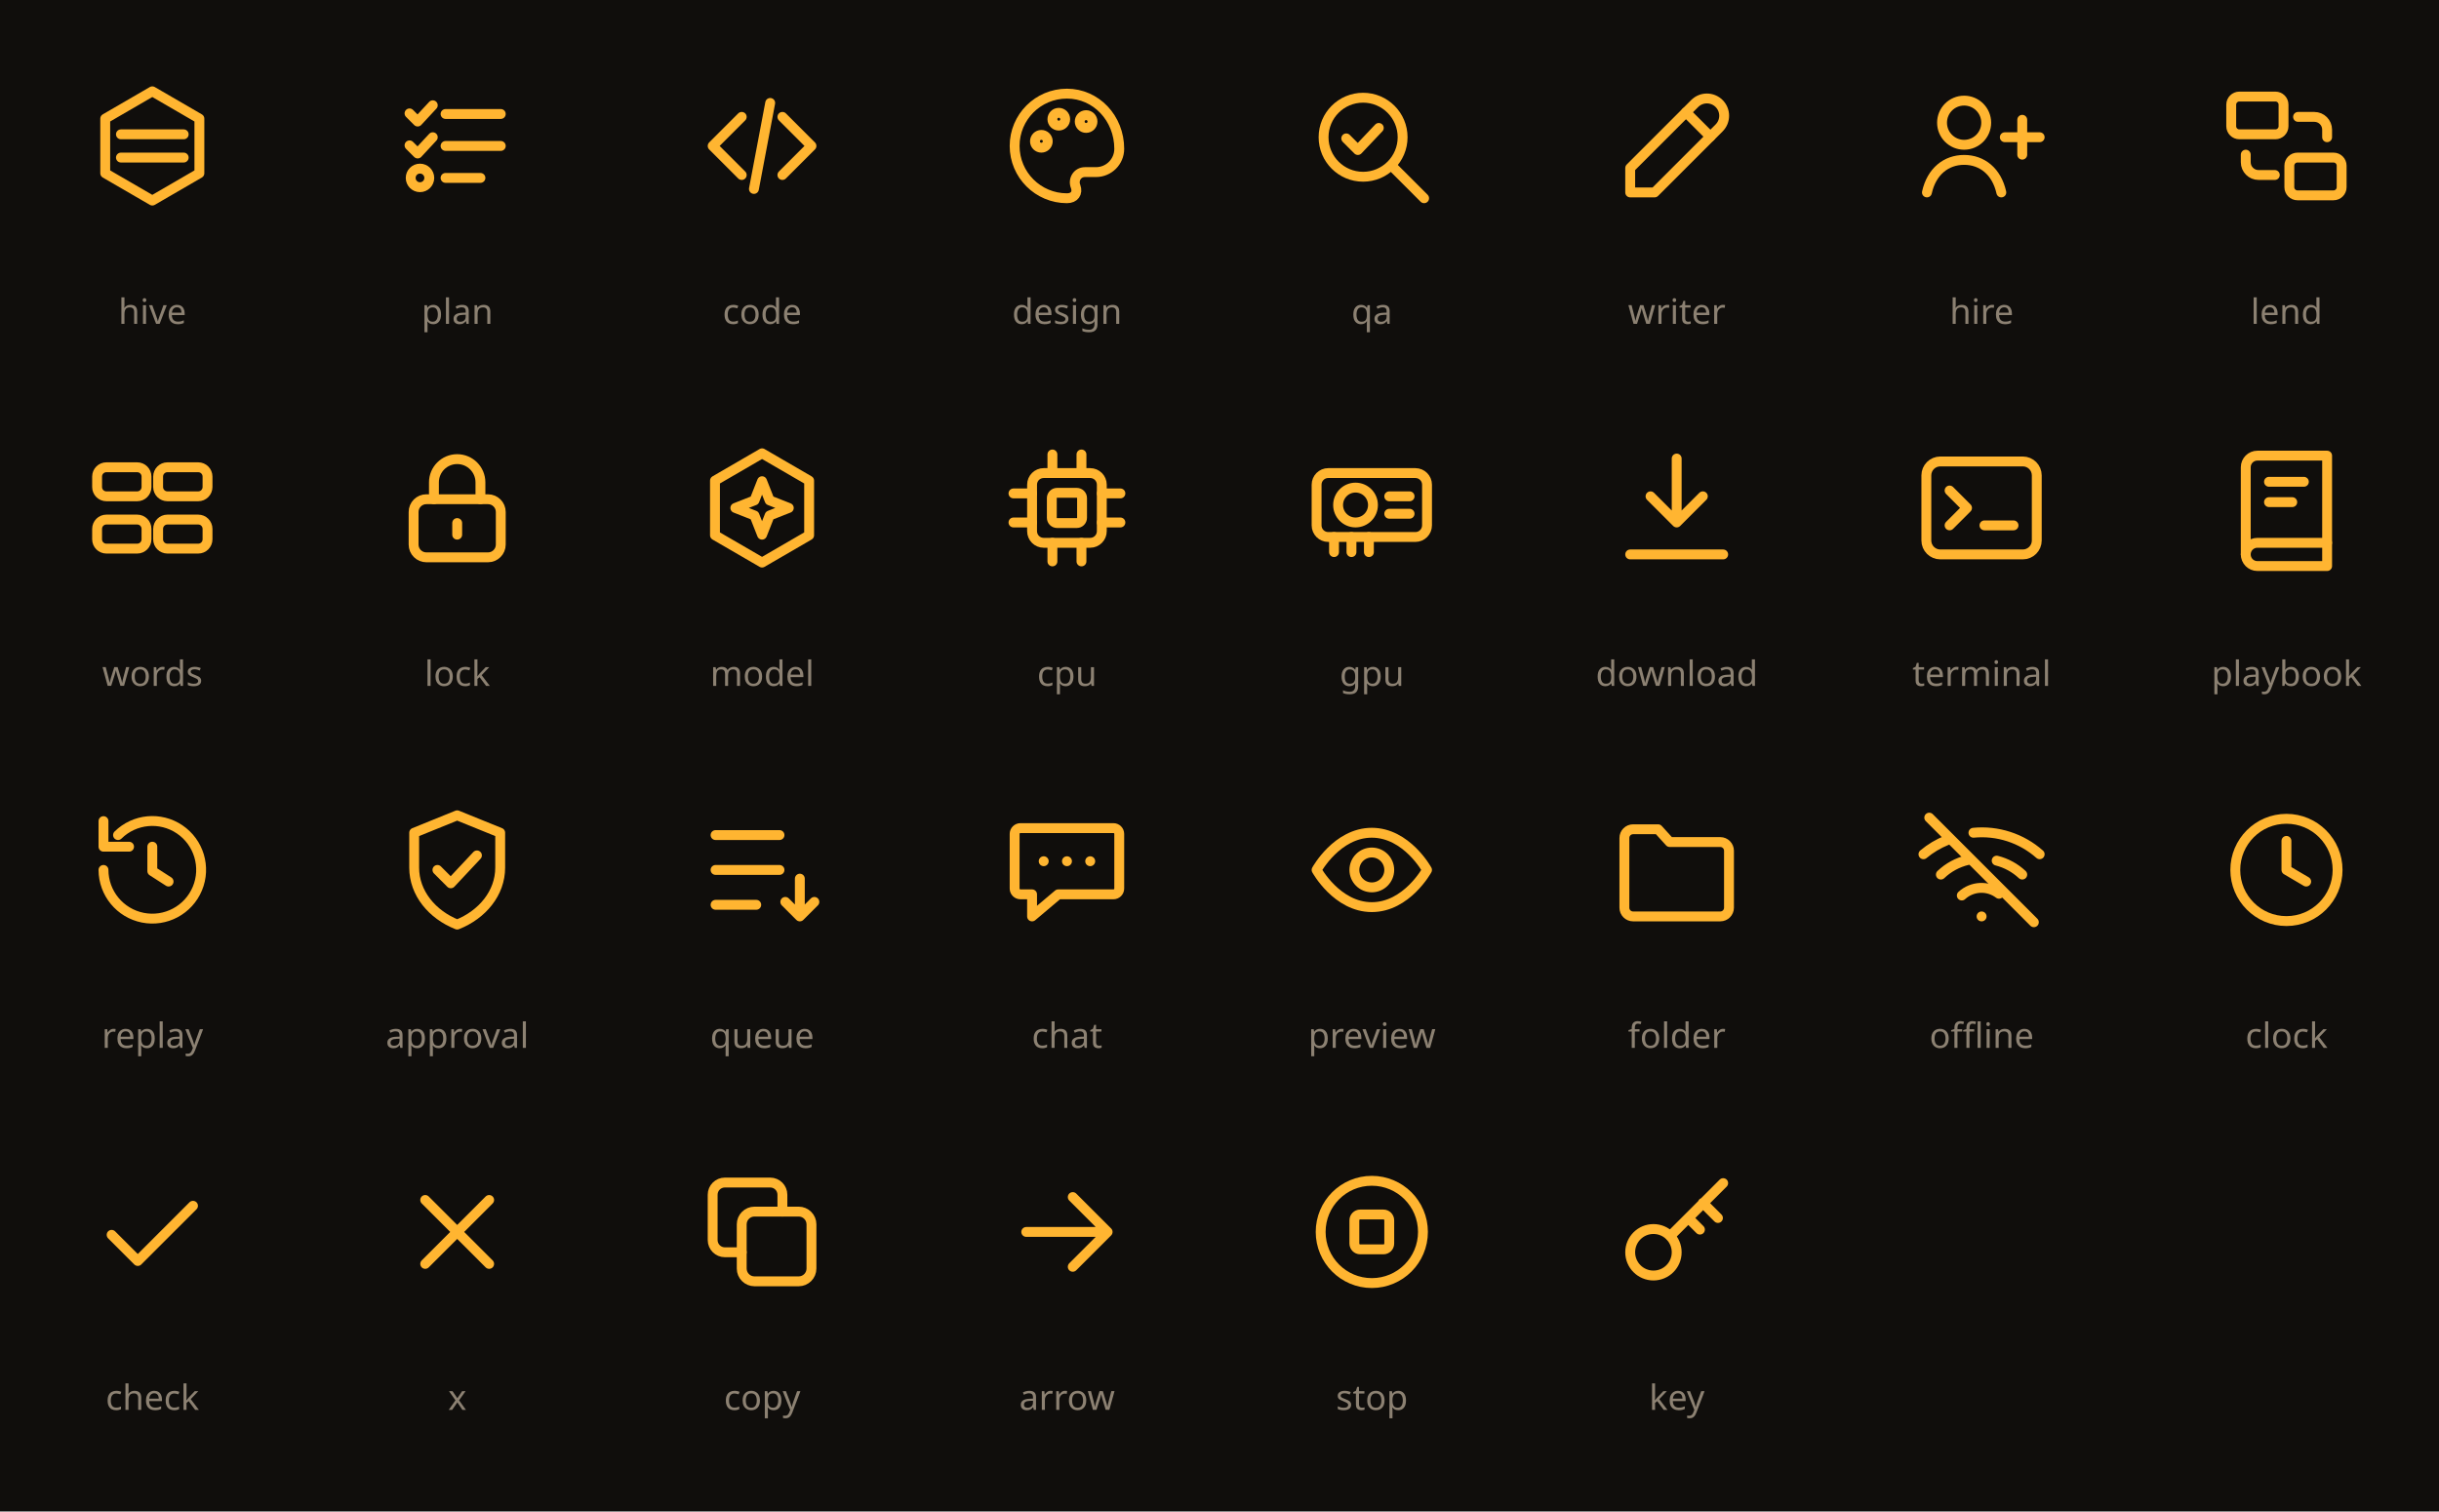
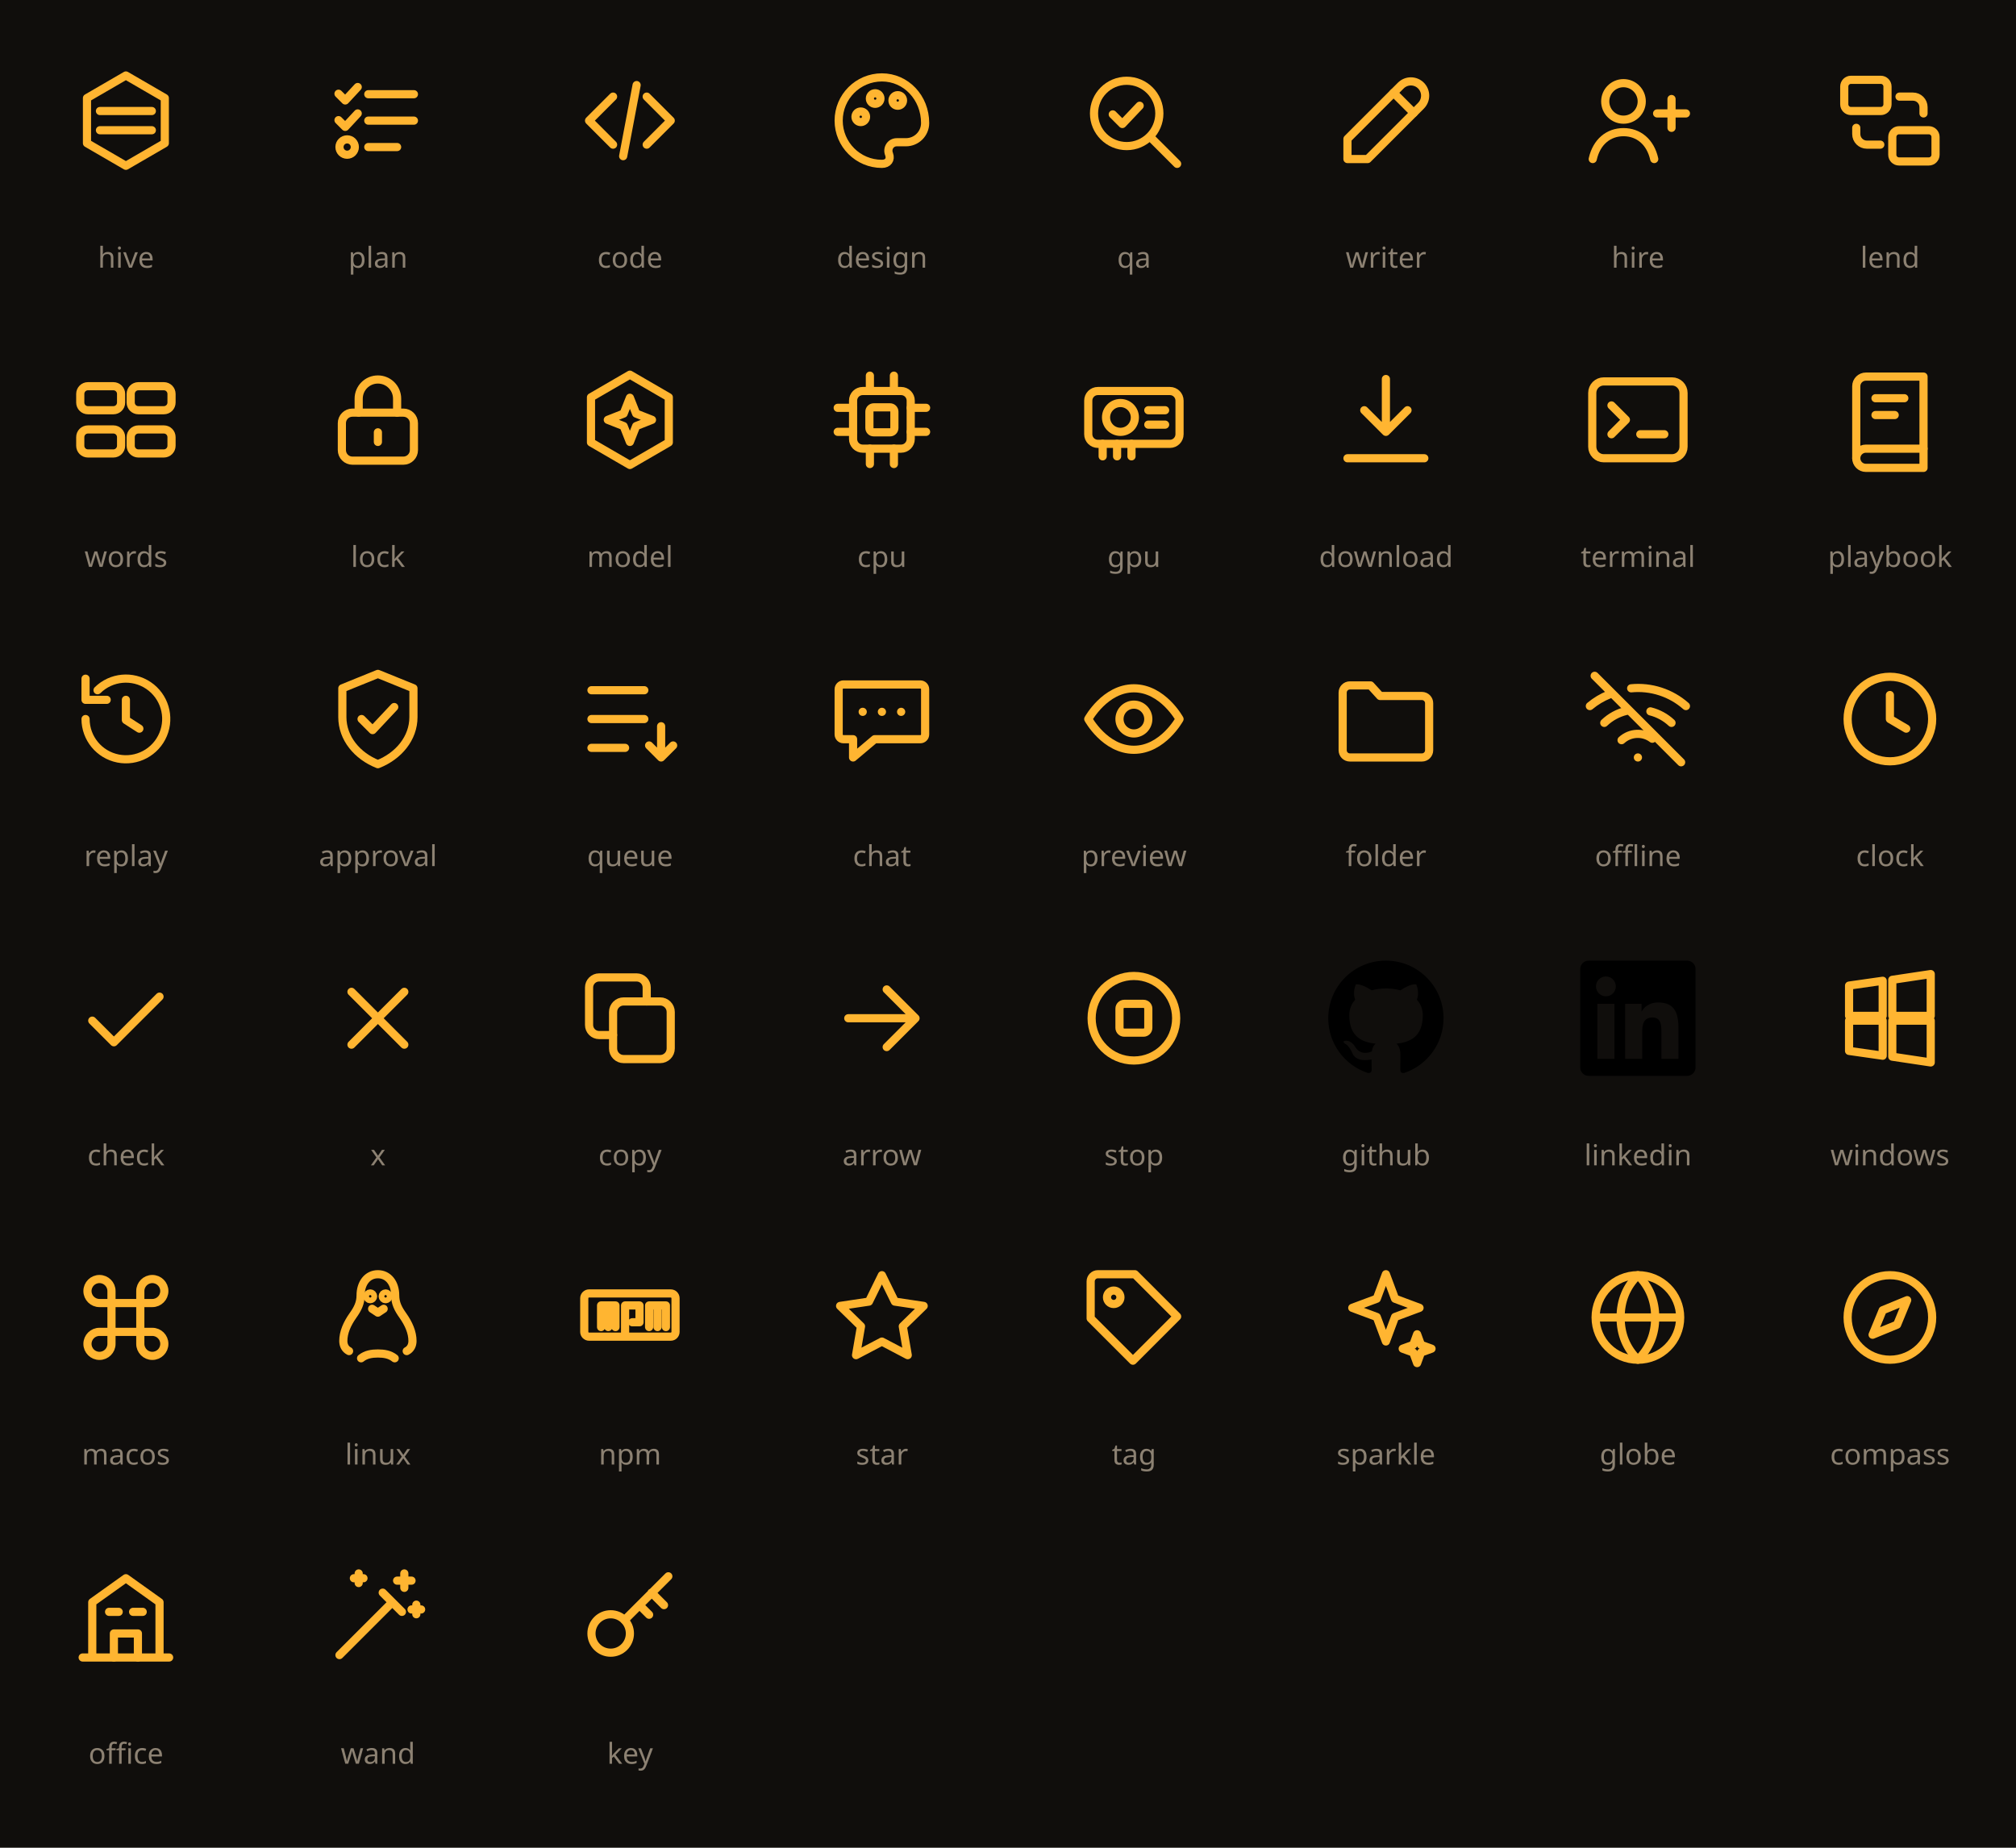
- <svg xmlns="http://www.w3.org/2000/svg" width="768" height="476" viewBox="0 0 768 476">
-   <rect width="768" height="476" fill="#100E0C" />
+ <svg xmlns="http://www.w3.org/2000/svg" width="768" height="704" viewBox="0 0 768 704">
+   <rect width="768" height="704" fill="#100E0C" />
  <g transform="translate(26 24) scale(1.83)" fill="none" stroke="#FFB531" stroke-width="1.7" stroke-linecap="round" stroke-linejoin="round">
    <path d="M12 2.6l8.1 4.7v9.4L12 21.4l-8.1-4.7V7.3z" />
    <path d="M6.6 10h10.8M6.6 14h10.8" />
  </g>
  <text x="48" y="102" fill="#8C8172" font-family="system-ui,sans-serif" font-size="11" text-anchor="middle">hive</text>
  <g transform="translate(122 24) scale(1.83)" fill="none" stroke="#FFB531" stroke-width="1.7" stroke-linecap="round" stroke-linejoin="round">
    <path d="M10 6.5h9.5M10 12h9.5M10 17.5h6" />
    <path d="M3.8 6.4l1.4 1.4 2.6-2.8M3.8 11.9l1.4 1.4 2.6-2.8" />
    <circle cx="5.6" cy="17.5" r="1.6" />
  </g>
  <text x="144" y="102" fill="#8C8172" font-family="system-ui,sans-serif" font-size="11" text-anchor="middle">plan</text>
  <g transform="translate(218 24) scale(1.83)" fill="none" stroke="#FFB531" stroke-width="1.7" stroke-linecap="round" stroke-linejoin="round">
    <path d="M8.5 7l-5 5 5 5M15.5 7l5 5-5 5M13.4 4.6l-2.8 14.8" />
  </g>
  <text x="240" y="102" fill="#8C8172" font-family="system-ui,sans-serif" font-size="11" text-anchor="middle">code</text>
  <g transform="translate(314 24) scale(1.83)" fill="none" stroke="#FFB531" stroke-width="1.7" stroke-linecap="round" stroke-linejoin="round">
    <path d="M12 3a9 9 0 1 0 0 18c1.3 0 1.9-.9 1.5-2-.5-1.2.3-2.5 1.6-2.5h1.9A4 4 0 0 0 21 12.5C21 7.2 17 3 12 3z" />
    <circle cx="7.6" cy="11.2" r="1.1" />
    <circle cx="10.6" cy="7.4" r="1.1" />
    <circle cx="15.3" cy="7.8" r="1.1" />
  </g>
  <text x="336" y="102" fill="#8C8172" font-family="system-ui,sans-serif" font-size="11" text-anchor="middle">design</text>
  <g transform="translate(410 24) scale(1.83)" fill="none" stroke="#FFB531" stroke-width="1.7" stroke-linecap="round" stroke-linejoin="round">
    <circle cx="10.5" cy="10.5" r="6.8" />
    <path d="M15.5 15.5L21 21" />
    <path d="M7.6 10.7l2 2 3.6-3.8" />
  </g>
  <text x="432" y="102" fill="#8C8172" font-family="system-ui,sans-serif" font-size="11" text-anchor="middle">qa</text>
  <g transform="translate(506 24) scale(1.83)" fill="none" stroke="#FFB531" stroke-width="1.7" stroke-linecap="round" stroke-linejoin="round">
    <path d="M4 20h4.2L19.3 8.9a2.9 2.9 0 0 0-4.2-4.2L4 15.8z" />
    <path d="M13.6 6.2l4.2 4.2" />
  </g>
  <text x="528" y="102" fill="#8C8172" font-family="system-ui,sans-serif" font-size="11" text-anchor="middle">writer</text>
  <g transform="translate(602 24) scale(1.83)" fill="none" stroke="#FFB531" stroke-width="1.7" stroke-linecap="round" stroke-linejoin="round">
    <circle cx="9" cy="8" r="3.8" />
    <path d="M2.6 20c.8-3.6 3.3-5.6 6.4-5.6s5.6 2 6.4 5.6" />
    <path d="M19 7.5v6M16 10.5h6" />
  </g>
  <text x="624" y="102" fill="#8C8172" font-family="system-ui,sans-serif" font-size="11" text-anchor="middle">hire</text>
  <g transform="translate(698 24) scale(1.83)" fill="none" stroke="#FFB531" stroke-width="1.7" stroke-linecap="round" stroke-linejoin="round">
    <rect x="2.5" y="3.5" width="9" height="6.5" rx="1.4" />
    <rect x="12.5" y="14" width="9" height="6.5" rx="1.4" />
    <path d="M5 13.5v1.3a2.2 2.2 0 0 0 2.2 2.2H10M19 10.5V9.2A2.2 2.2 0 0 0 16.8 7H14" />
  </g>
  <text x="720" y="102" fill="#8C8172" font-family="system-ui,sans-serif" font-size="11" text-anchor="middle">lend</text>
  <g transform="translate(26 138) scale(1.83)" fill="none" stroke="#FFB531" stroke-width="1.7" stroke-linecap="round" stroke-linejoin="round">
    <rect x="2.5" y="5" width="8.5" height="5" rx="1.6" />
    <rect x="13" y="5" width="8.5" height="5" rx="1.6" />
    <rect x="2.5" y="14" width="8.5" height="5" rx="1.6" />
    <rect x="13" y="14" width="8.5" height="5" rx="1.6" />
  </g>
  <text x="48" y="216" fill="#8C8172" font-family="system-ui,sans-serif" font-size="11" text-anchor="middle">words</text>
  <g transform="translate(122 138) scale(1.83)" fill="none" stroke="#FFB531" stroke-width="1.7" stroke-linecap="round" stroke-linejoin="round">
    <rect x="4.5" y="10.5" width="15" height="10" rx="2.2" />
    <path d="M8 10.5V7.6a4 4 0 0 1 8 0v2.9" />
    <path d="M12 14.6v2" />
  </g>
  <text x="144" y="216" fill="#8C8172" font-family="system-ui,sans-serif" font-size="11" text-anchor="middle">lock</text>
  <g transform="translate(218 138) scale(1.83)" fill="none" stroke="#FFB531" stroke-width="1.7" stroke-linecap="round" stroke-linejoin="round">
    <path d="M12 2.6l8.1 4.7v9.4L12 21.4l-8.1-4.7V7.3z" />
    <path d="M12 7.4l1.3 3.3 3.3 1.3-3.3 1.3-1.3 3.3-1.3-3.3L7.4 12l3.3-1.3z" />
  </g>
  <text x="240" y="216" fill="#8C8172" font-family="system-ui,sans-serif" font-size="11" text-anchor="middle">model</text>
  <g transform="translate(314 138) scale(1.83)" fill="none" stroke="#FFB531" stroke-width="1.7" stroke-linecap="round" stroke-linejoin="round">
    <rect x="6" y="6" width="12" height="12" rx="2" />
    <rect x="9.4" y="9.4" width="5.2" height="5.2" rx=".9" />
    <path d="M9.5 2.8v3.2M14.5 2.8v3.2M9.5 18v3.2M14.5 18v3.2M2.8 9.5H6M2.8 14.5H6M18 9.5h3.2M18 14.5h3.2" />
  </g>
  <text x="336" y="216" fill="#8C8172" font-family="system-ui,sans-serif" font-size="11" text-anchor="middle">cpu</text>
  <g transform="translate(410 138) scale(1.83)" fill="none" stroke="#FFB531" stroke-width="1.7" stroke-linecap="round" stroke-linejoin="round">
    <rect x="2.5" y="6" width="19" height="11" rx="2" />
    <circle cx="9.2" cy="11.5" r="3" />
    <path d="M15 10h3.5M15 13h3.5M5.5 17v2.6M8.5 17v2.6M11.5 17v2.6" />
  </g>
  <text x="432" y="216" fill="#8C8172" font-family="system-ui,sans-serif" font-size="11" text-anchor="middle">gpu</text>
  <g transform="translate(506 138) scale(1.83)" fill="none" stroke="#FFB531" stroke-width="1.7" stroke-linecap="round" stroke-linejoin="round">
    <path d="M12 3.5v11M7.5 10l4.5 4.5 4.5-4.5M4 20h16" />
  </g>
  <text x="528" y="216" fill="#8C8172" font-family="system-ui,sans-serif" font-size="11" text-anchor="middle">download</text>
  <g transform="translate(602 138) scale(1.83)" fill="none" stroke="#FFB531" stroke-width="1.7" stroke-linecap="round" stroke-linejoin="round">
    <rect x="2.5" y="4" width="19" height="16" rx="2.4" />
    <path d="M6.5 9l3 3-3 3M12.5 15h5" />
  </g>
  <text x="624" y="216" fill="#8C8172" font-family="system-ui,sans-serif" font-size="11" text-anchor="middle">terminal</text>
  <g transform="translate(698 138) scale(1.83)" fill="none" stroke="#FFB531" stroke-width="1.7" stroke-linecap="round" stroke-linejoin="round">
    <path d="M5 5a2 2 0 0 1 2-2h12v15H7a2 2 0 0 0-2 2z" />
    <path d="M5 20a2 2 0 0 0 2 2h12v-4" />
    <path d="M9 7.5h6M9 11h4" />
  </g>
  <text x="720" y="216" fill="#8C8172" font-family="system-ui,sans-serif" font-size="11" text-anchor="middle">playbook</text>
  <g transform="translate(26 252) scale(1.83)" fill="none" stroke="#FFB531" stroke-width="1.7" stroke-linecap="round" stroke-linejoin="round">
    <path d="M3.6 12a8.4 8.4 0 1 0 2.5-6" />
    <path d="M3.6 3.6V8H8" />
    <path d="M12 8v4.2l2.8 1.8" />
  </g>
  <text x="48" y="330" fill="#8C8172" font-family="system-ui,sans-serif" font-size="11" text-anchor="middle">replay</text>
  <g transform="translate(122 252) scale(1.83)" fill="none" stroke="#FFB531" stroke-width="1.7" stroke-linecap="round" stroke-linejoin="round">
    <path d="M12 2.6l7.4 3v6c0 4.4-3.1 8.1-7.4 9.8-4.3-1.7-7.4-5.4-7.4-9.8v-6z" />
    <path d="M8.6 12l2.3 2.3 4.5-4.8" />
  </g>
  <text x="144" y="330" fill="#8C8172" font-family="system-ui,sans-serif" font-size="11" text-anchor="middle">approval</text>
  <g transform="translate(218 252) scale(1.83)" fill="none" stroke="#FFB531" stroke-width="1.7" stroke-linecap="round" stroke-linejoin="round">
    <path d="M4 6h11M4 12h11M4 18h7" />
    <path d="M18.5 13.5v6.5M16 17.5l2.5 2.5 2.5-2.5" />
  </g>
  <text x="240" y="330" fill="#8C8172" font-family="system-ui,sans-serif" font-size="11" text-anchor="middle">queue</text>
  <g transform="translate(314 252) scale(1.83)" fill="none" stroke="#FFB531" stroke-width="1.7" stroke-linecap="round" stroke-linejoin="round">
    <path d="M4 4.8h16a1 1 0 0 1 1 1v9.4a1 1 0 0 1-1 1H10.5L6 20v-3.8H4a1 1 0 0 1-1-1V5.8a1 1 0 0 1 1-1z" />
    <path d="M8 10.5h.01M12 10.5h.01M16 10.5h.01" />
  </g>
  <text x="336" y="330" fill="#8C8172" font-family="system-ui,sans-serif" font-size="11" text-anchor="middle">chat</text>
  <g transform="translate(410 252) scale(1.83)" fill="none" stroke="#FFB531" stroke-width="1.7" stroke-linecap="round" stroke-linejoin="round">
    <path d="M2.5 12S6 5.6 12 5.6 21.5 12 21.5 12 18 18.4 12 18.4 2.5 12 2.5 12z" />
    <circle cx="12" cy="12" r="3" />
  </g>
  <text x="432" y="330" fill="#8C8172" font-family="system-ui,sans-serif" font-size="11" text-anchor="middle">preview</text>
  <g transform="translate(506 252) scale(1.83)" fill="none" stroke="#FFB531" stroke-width="1.7" stroke-linecap="round" stroke-linejoin="round">
    <path d="M3 6.5A1.5 1.5 0 0 1 4.5 5h4.3l2 2.2h8.7A1.5 1.5 0 0 1 21 8.7v9.8a1.5 1.5 0 0 1-1.5 1.5h-15A1.5 1.5 0 0 1 3 18.5z" />
  </g>
  <text x="528" y="330" fill="#8C8172" font-family="system-ui,sans-serif" font-size="11" text-anchor="middle">folder</text>
  <g transform="translate(602 252) scale(1.83)" fill="none" stroke="#FFB531" stroke-width="1.7" stroke-linecap="round" stroke-linejoin="round">
    <path d="M3 3l18 18" />
    <path d="M8.6 16.4a5 5 0 0 1 6.4-.3M5 12.8a10 10 0 0 1 4.6-2.5M14.6 10.4A10 10 0 0 1 19 12.8M2 9.3a15 15 0 0 1 4-2.4M10.6 5.6A15 15 0 0 1 22 9.3" />
    <path d="M12 20h.01" />
  </g>
  <text x="624" y="330" fill="#8C8172" font-family="system-ui,sans-serif" font-size="11" text-anchor="middle">offline</text>
  <g transform="translate(698 252) scale(1.83)" fill="none" stroke="#FFB531" stroke-width="1.7" stroke-linecap="round" stroke-linejoin="round">
    <circle cx="12" cy="12" r="8.8" />
    <path d="M12 7v5l3.4 2" />
  </g>
  <text x="720" y="330" fill="#8C8172" font-family="system-ui,sans-serif" font-size="11" text-anchor="middle">clock</text>
  <g transform="translate(26 366) scale(1.83)" fill="none" stroke="#FFB531" stroke-width="1.7" stroke-linecap="round" stroke-linejoin="round">
    <path d="M5 12.5l4.5 4.5L19 7.5" />
  </g>
  <text x="48" y="444" fill="#8C8172" font-family="system-ui,sans-serif" font-size="11" text-anchor="middle">check</text>
  <g transform="translate(122 366) scale(1.83)" fill="none" stroke="#FFB531" stroke-width="1.7" stroke-linecap="round" stroke-linejoin="round">
    <path d="M6.5 6.5l11 11M17.5 6.5l-11 11" />
  </g>
  <text x="144" y="444" fill="#8C8172" font-family="system-ui,sans-serif" font-size="11" text-anchor="middle">x</text>
  <g transform="translate(218 366) scale(1.83)" fill="none" stroke="#FFB531" stroke-width="1.7" stroke-linecap="round" stroke-linejoin="round">
    <rect x="8.5" y="8.5" width="12" height="12" rx="2.2" />
    <path d="M15.5 8.5V5.6a2.1 2.1 0 0 0-2.1-2.1H5.6a2.1 2.1 0 0 0-2.1 2.1v7.8a2.1 2.1 0 0 0 2.1 2.1h2.9" />
  </g>
  <text x="240" y="444" fill="#8C8172" font-family="system-ui,sans-serif" font-size="11" text-anchor="middle">copy</text>
  <g transform="translate(314 366) scale(1.83)" fill="none" stroke="#FFB531" stroke-width="1.7" stroke-linecap="round" stroke-linejoin="round">
    <path d="M5 12h14M13 6l6 6-6 6" />
  </g>
  <text x="336" y="444" fill="#8C8172" font-family="system-ui,sans-serif" font-size="11" text-anchor="middle">arrow</text>
  <g transform="translate(410 366) scale(1.83)" fill="none" stroke="#FFB531" stroke-width="1.7" stroke-linecap="round" stroke-linejoin="round">
    <circle cx="12" cy="12" r="8.8" />
    <rect x="9" y="9" width="6" height="6" rx="1" />
  </g>
  <text x="432" y="444" fill="#8C8172" font-family="system-ui,sans-serif" font-size="11" text-anchor="middle">stop</text>
  <g transform="translate(506 366) scale(1.83)" fill="none" stroke="#FFB531" stroke-width="1.7" stroke-linecap="round" stroke-linejoin="round">
+     <path fill="currentColor" stroke="none" transform="scale(1.5)" d="M8 0C3.58 0 0 3.58 0 8c0 3.54 2.29 6.53 5.47 7.59.4.07.55-.17.55-.38 0-.19-.01-.82-.01-1.49-2.01.37-2.53-.49-2.69-.94-.09-.23-.48-.94-.82-1.13-.28-.15-.68-.52-.01-.53.63-.01 1.08.58 1.23.82.72 1.21 1.87.87 2.33.66.07-.52.28-.87.51-1.07-1.78-.2-3.64-.89-3.64-3.95 0-.87.31-1.59.82-2.15-.08-.2-.36-1.02.08-2.12 0 0 .67-.21 2.2.82.64-.18 1.32-.27 2-.27.68 0 1.36.09 2 .27 1.53-1.04 2.2-.82 2.2-.82.44 1.1.16 1.92.08 2.12.51.56.82 1.27.82 2.15 0 3.07-1.87 3.75-3.65 3.95.29.25.54.73.54 1.48 0 1.07-.01 1.93-.01 2.2 0 .21.15.46.55.38A8.013 8.013 0 0016 8c0-4.42-3.58-8-8-8z" />
+   </g>
+   <text x="528" y="444" fill="#8C8172" font-family="system-ui,sans-serif" font-size="11" text-anchor="middle">github</text>
+   <g transform="translate(602 366) scale(1.83)" fill="none" stroke="#FFB531" stroke-width="1.7" stroke-linecap="round" stroke-linejoin="round">
+     <path fill="currentColor" stroke="none" d="M20.45 20.45h-3.56v-5.57c0-1.33-.02-3.04-1.85-3.04-1.85 0-2.14 1.45-2.14 2.94v5.67H9.35V9h3.41v1.56h.05c.48-.9 1.64-1.85 3.37-1.85 3.6 0 4.27 2.37 4.27 5.46v6.28zM5.34 7.43a2.06 2.06 0 1 1 0-4.13 2.06 2.06 0 0 1 0 4.13zM7.12 20.45H3.56V9h3.56v11.45zM22.22 0H1.77C.79 0 0 .77 0 1.73v20.54C0 23.23.79 24 1.77 24h20.45c.98 0 1.78-.77 1.78-1.73V1.73C24 .77 23.2 0 22.22 0z" />
+   </g>
+   <text x="624" y="444" fill="#8C8172" font-family="system-ui,sans-serif" font-size="11" text-anchor="middle">linkedin</text>
+   <g transform="translate(698 366) scale(1.83)" fill="none" stroke="#FFB531" stroke-width="1.7" stroke-linecap="round" stroke-linejoin="round">
+     <path d="M3.5 5.2l7-1v7.3h-7zM12.5 4l8-1.2v8.7h-8zM3.5 12.5h7v7.3l-7-1zM12.5 12.5h8v8.7l-8-1.2z" />
+   </g>
+   <text x="720" y="444" fill="#8C8172" font-family="system-ui,sans-serif" font-size="11" text-anchor="middle">windows</text>
+   <g transform="translate(26 480) scale(1.83)" fill="none" stroke="#FFB531" stroke-width="1.7" stroke-linecap="round" stroke-linejoin="round">
+     <path d="M9 9V6.5A2.5 2.5 0 1 0 6.5 9H9zm0 0v6m0-6h6m-6 6H6.5A2.5 2.5 0 1 0 9 17.5V15zm0 0h6m0 0v2.5a2.5 2.5 0 1 0 2.5-2.5H15zm0 0V9m0 0h2.5A2.5 2.5 0 1 0 15 6.5V9z" />
+   </g>
+   <text x="48" y="558" fill="#8C8172" font-family="system-ui,sans-serif" font-size="11" text-anchor="middle">macos</text>
+   <g transform="translate(122 480) scale(1.83)" fill="none" stroke="#FFB531" stroke-width="1.7" stroke-linecap="round" stroke-linejoin="round">
+     <path d="M12 3c-2.2 0-3.6 1.9-3.6 4.4 0 1.6-.6 2.8-1.6 4.2-1.2 1.7-2 3.5-2 5.3 0 .9.4 1.7 1.2 2.1M12 3c2.2 0 3.6 1.9 3.6 4.4 0 1.6.6 2.8 1.6 4.2 1.2 1.7 2 3.5 2 5.3 0 .9-.4 1.7-1.2 2.1" />
+     <path d="M8.5 20.5c1-.8 2.2-1 3.5-1s2.5.2 3.5 1" />
+     <circle cx="10.4" cy="7.6" r=".6" fill="currentColor" />
+     <circle cx="13.6" cy="7.6" r=".6" fill="currentColor" />
+     <path d="M10.8 10.2L12 11l1.2-.8" />
+   </g>
+   <text x="144" y="558" fill="#8C8172" font-family="system-ui,sans-serif" font-size="11" text-anchor="middle">linux</text>
+   <g transform="translate(218 480) scale(1.83)" fill="none" stroke="#FFB531" stroke-width="1.7" stroke-linecap="round" stroke-linejoin="round">
+     <rect x="2.5" y="7" width="19" height="9" rx="1" />
+     <path d="M6 14v-4.5h3V14M7.5 9.5V14M11 15.5v-6h3V13h-1.5M16 14v-4.5h3.5V14M17.75 9.5V14" />
+   </g>
+   <text x="240" y="558" fill="#8C8172" font-family="system-ui,sans-serif" font-size="11" text-anchor="middle">npm</text>
+   <g transform="translate(314 480) scale(1.83)" fill="none" stroke="#FFB531" stroke-width="1.7" stroke-linecap="round" stroke-linejoin="round">
+     <path d="M12 3.2l2.7 5.5 6 .9-4.35 4.25 1.03 6-5.38-2.83-5.38 2.83 1.03-6L3.3 9.6l6-.9z" />
+   </g>
+   <text x="336" y="558" fill="#8C8172" font-family="system-ui,sans-serif" font-size="11" text-anchor="middle">star</text>
+   <g transform="translate(410 480) scale(1.83)" fill="none" stroke="#FFB531" stroke-width="1.7" stroke-linecap="round" stroke-linejoin="round">
+     <path d="M3 12.2V4.5A1.5 1.5 0 0 1 4.5 3h7.7l8.8 8.8-9.2 9.2z" />
+     <circle cx="7.8" cy="7.8" r="1.4" />
+   </g>
+   <text x="432" y="558" fill="#8C8172" font-family="system-ui,sans-serif" font-size="11" text-anchor="middle">tag</text>
+   <g transform="translate(506 480) scale(1.83)" fill="none" stroke="#FFB531" stroke-width="1.7" stroke-linecap="round" stroke-linejoin="round">
+     <path d="M12 3l1.9 5.1L19 10l-5.1 1.9L12 17l-1.9-5.1L5 10l5.1-1.9zM18.5 15.5l.8 2.2 2.2.8-2.2.8-.8 2.2-.8-2.2-2.2-.8 2.2-.8z" />
+   </g>
+   <text x="528" y="558" fill="#8C8172" font-family="system-ui,sans-serif" font-size="11" text-anchor="middle">sparkle</text>
+   <g transform="translate(602 480) scale(1.83)" fill="none" stroke="#FFB531" stroke-width="1.7" stroke-linecap="round" stroke-linejoin="round">
+     <circle cx="12" cy="12" r="8.8" />
+     <path d="M3.4 12h17.2M12 3.2c2.4 2.4 3.6 5.3 3.6 8.8s-1.2 6.4-3.6 8.8c-2.4-2.4-3.6-5.3-3.6-8.8S9.6 5.6 12 3.2z" />
+   </g>
+   <text x="624" y="558" fill="#8C8172" font-family="system-ui,sans-serif" font-size="11" text-anchor="middle">globe</text>
+   <g transform="translate(698 480) scale(1.83)" fill="none" stroke="#FFB531" stroke-width="1.7" stroke-linecap="round" stroke-linejoin="round">
+     <circle cx="12" cy="12" r="8.8" />
+     <path d="M15.6 8.4l-2.1 5.1-5.1 2.1 2.1-5.1z" />
+   </g>
+   <text x="720" y="558" fill="#8C8172" font-family="system-ui,sans-serif" font-size="11" text-anchor="middle">compass</text>
+   <g transform="translate(26 594) scale(1.83)" fill="none" stroke="#FFB531" stroke-width="1.7" stroke-linecap="round" stroke-linejoin="round">
+     <path d="M3 20.5h18M5 20.5V9l7-5 7 5v11.5" />
+     <path d="M9.5 20.5v-5h5v5M8.5 11h2M13.5 11h2" />
+   </g>
+   <text x="48" y="672" fill="#8C8172" font-family="system-ui,sans-serif" font-size="11" text-anchor="middle">office</text>
+   <g transform="translate(122 594) scale(1.83)" fill="none" stroke="#FFB531" stroke-width="1.7" stroke-linecap="round" stroke-linejoin="round">
+     <path d="M4 20L15 9M13 7l4 4" />
+     <path d="M17.5 3v3M19 4.5h-3M20 9.5v2M21 10.5h-2M8 3v2M9 4h-2" />
+   </g>
+   <text x="144" y="672" fill="#8C8172" font-family="system-ui,sans-serif" font-size="11" text-anchor="middle">wand</text>
+   <g transform="translate(218 594) scale(1.83)" fill="none" stroke="#FFB531" stroke-width="1.7" stroke-linecap="round" stroke-linejoin="round">
    <circle cx="8" cy="15.5" r="4" />
    <path d="M10.9 12.7L20 3.6M16.5 7l2.6 2.6M14 9.6l2 2" />
  </g>
-   <text x="528" y="444" fill="#8C8172" font-family="system-ui,sans-serif" font-size="11" text-anchor="middle">key</text>
+   <text x="240" y="672" fill="#8C8172" font-family="system-ui,sans-serif" font-size="11" text-anchor="middle">key</text>
</svg>
